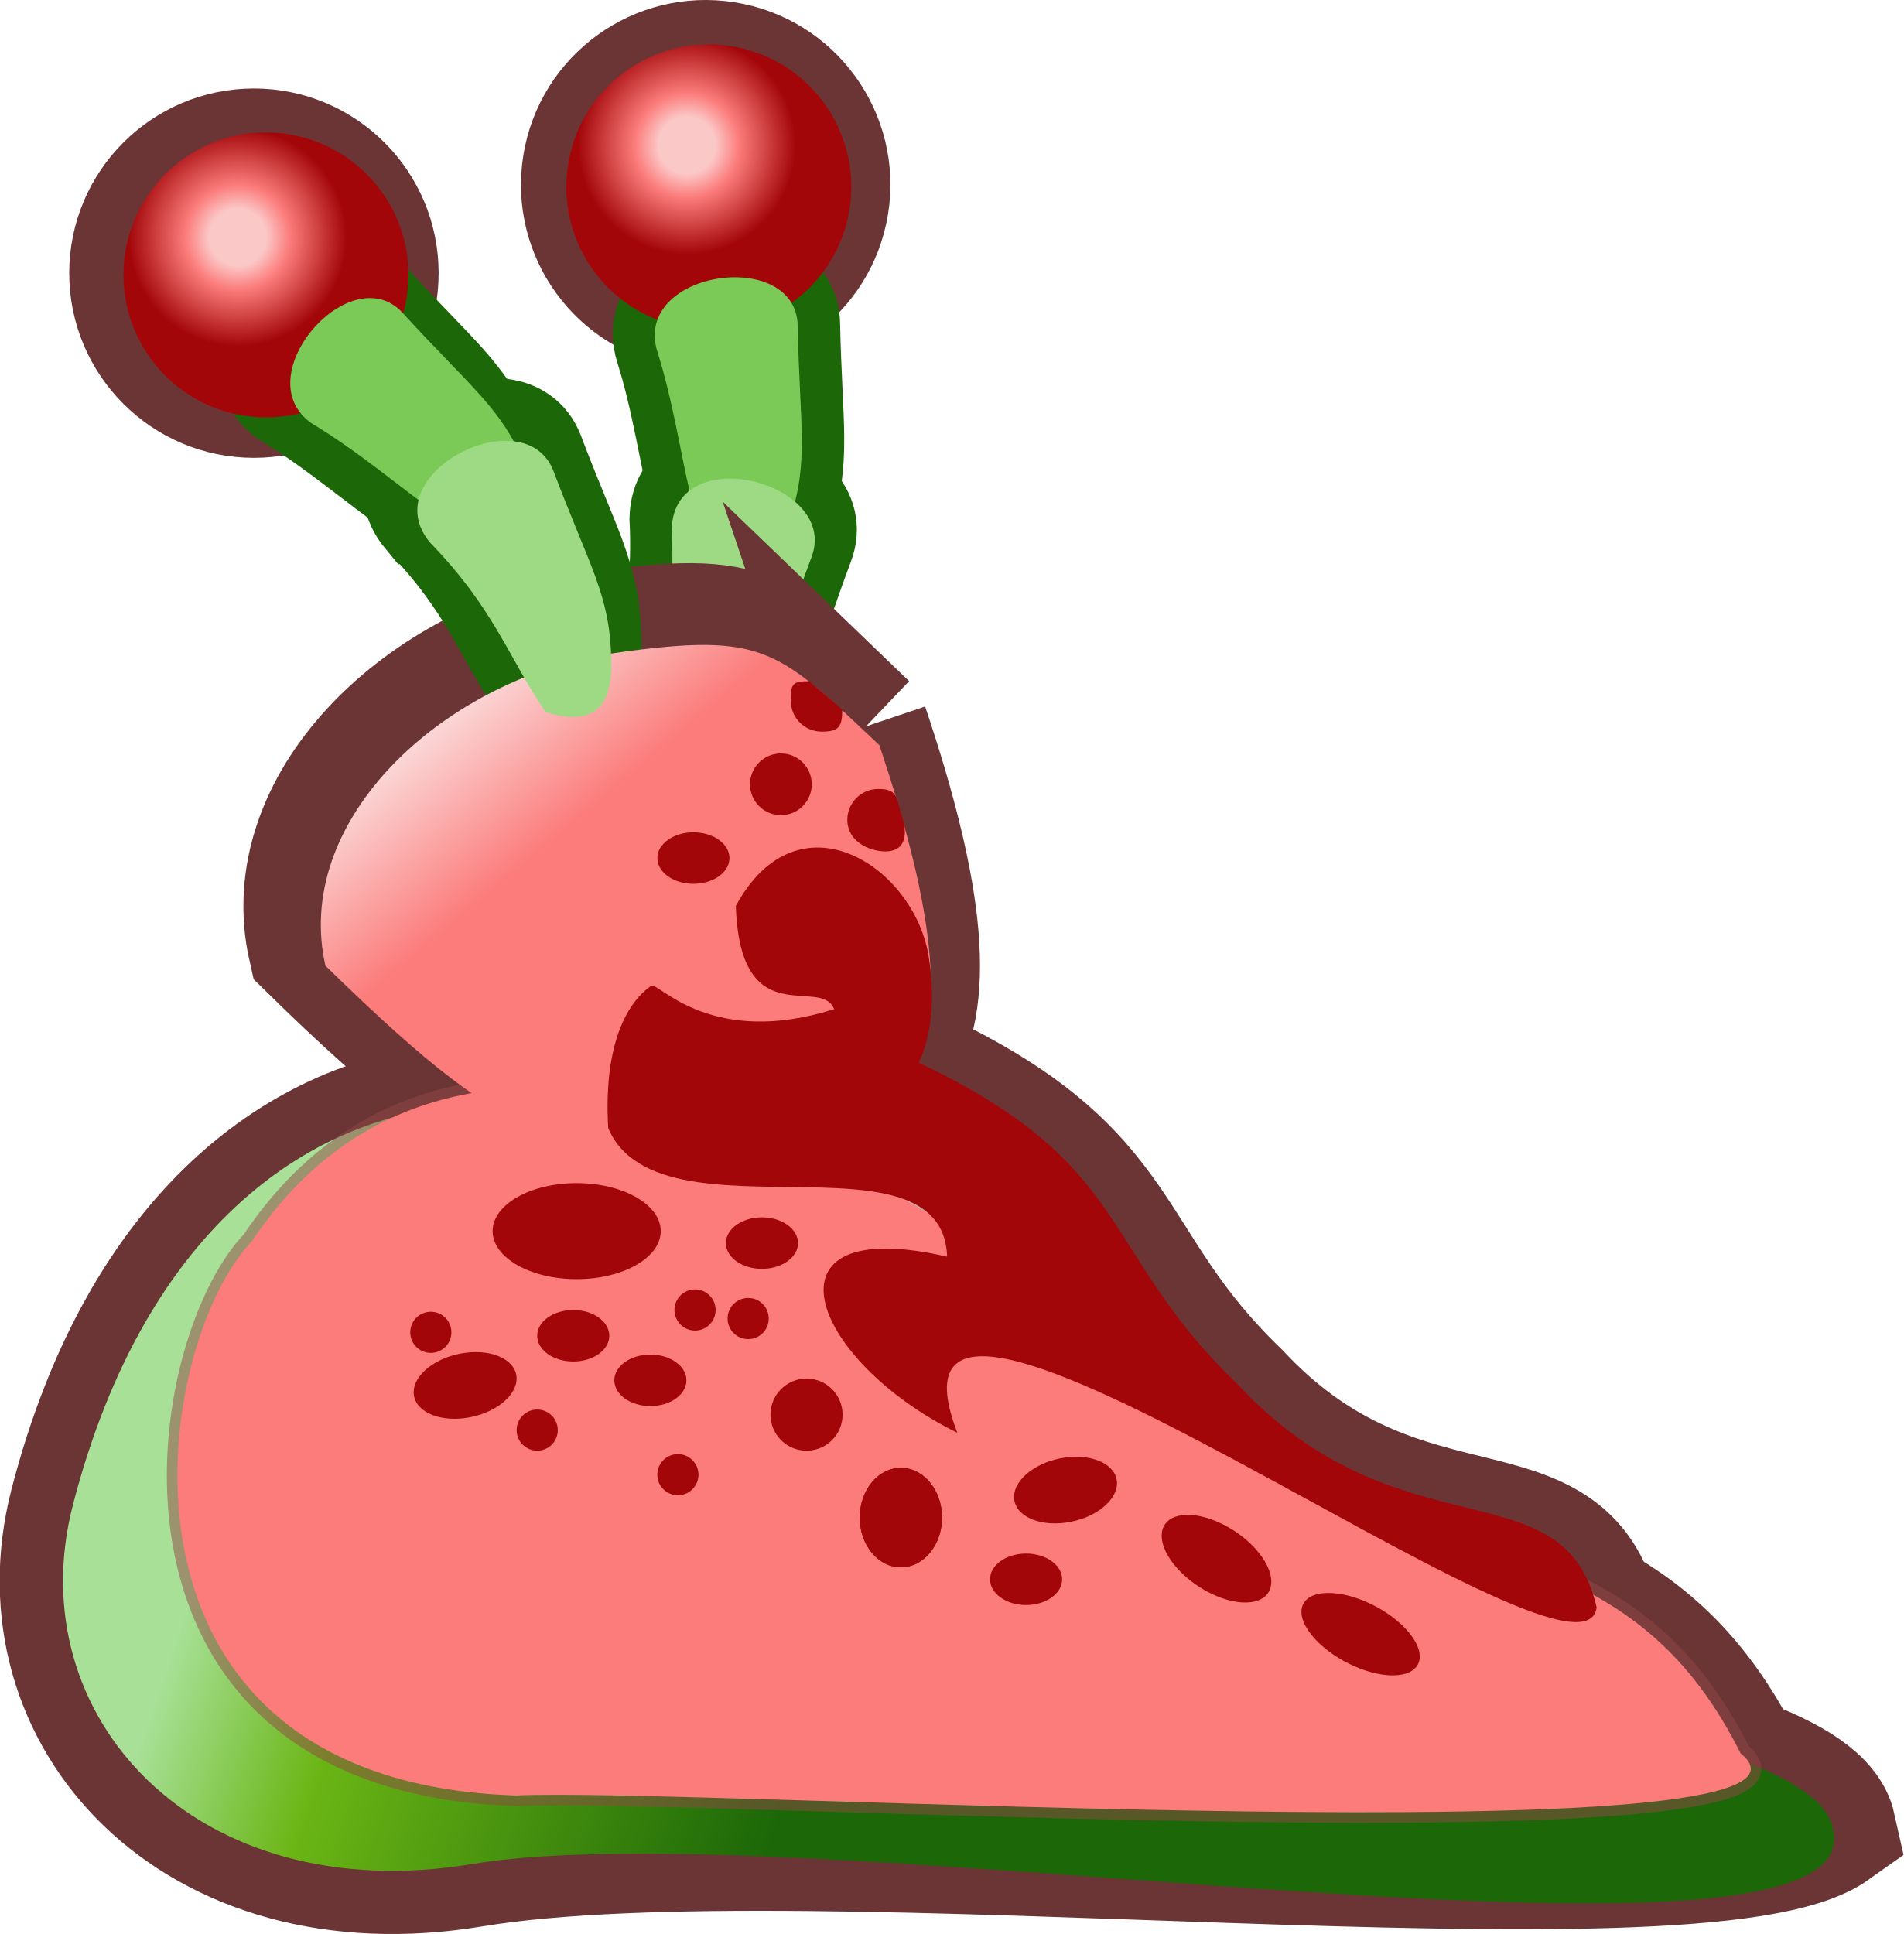
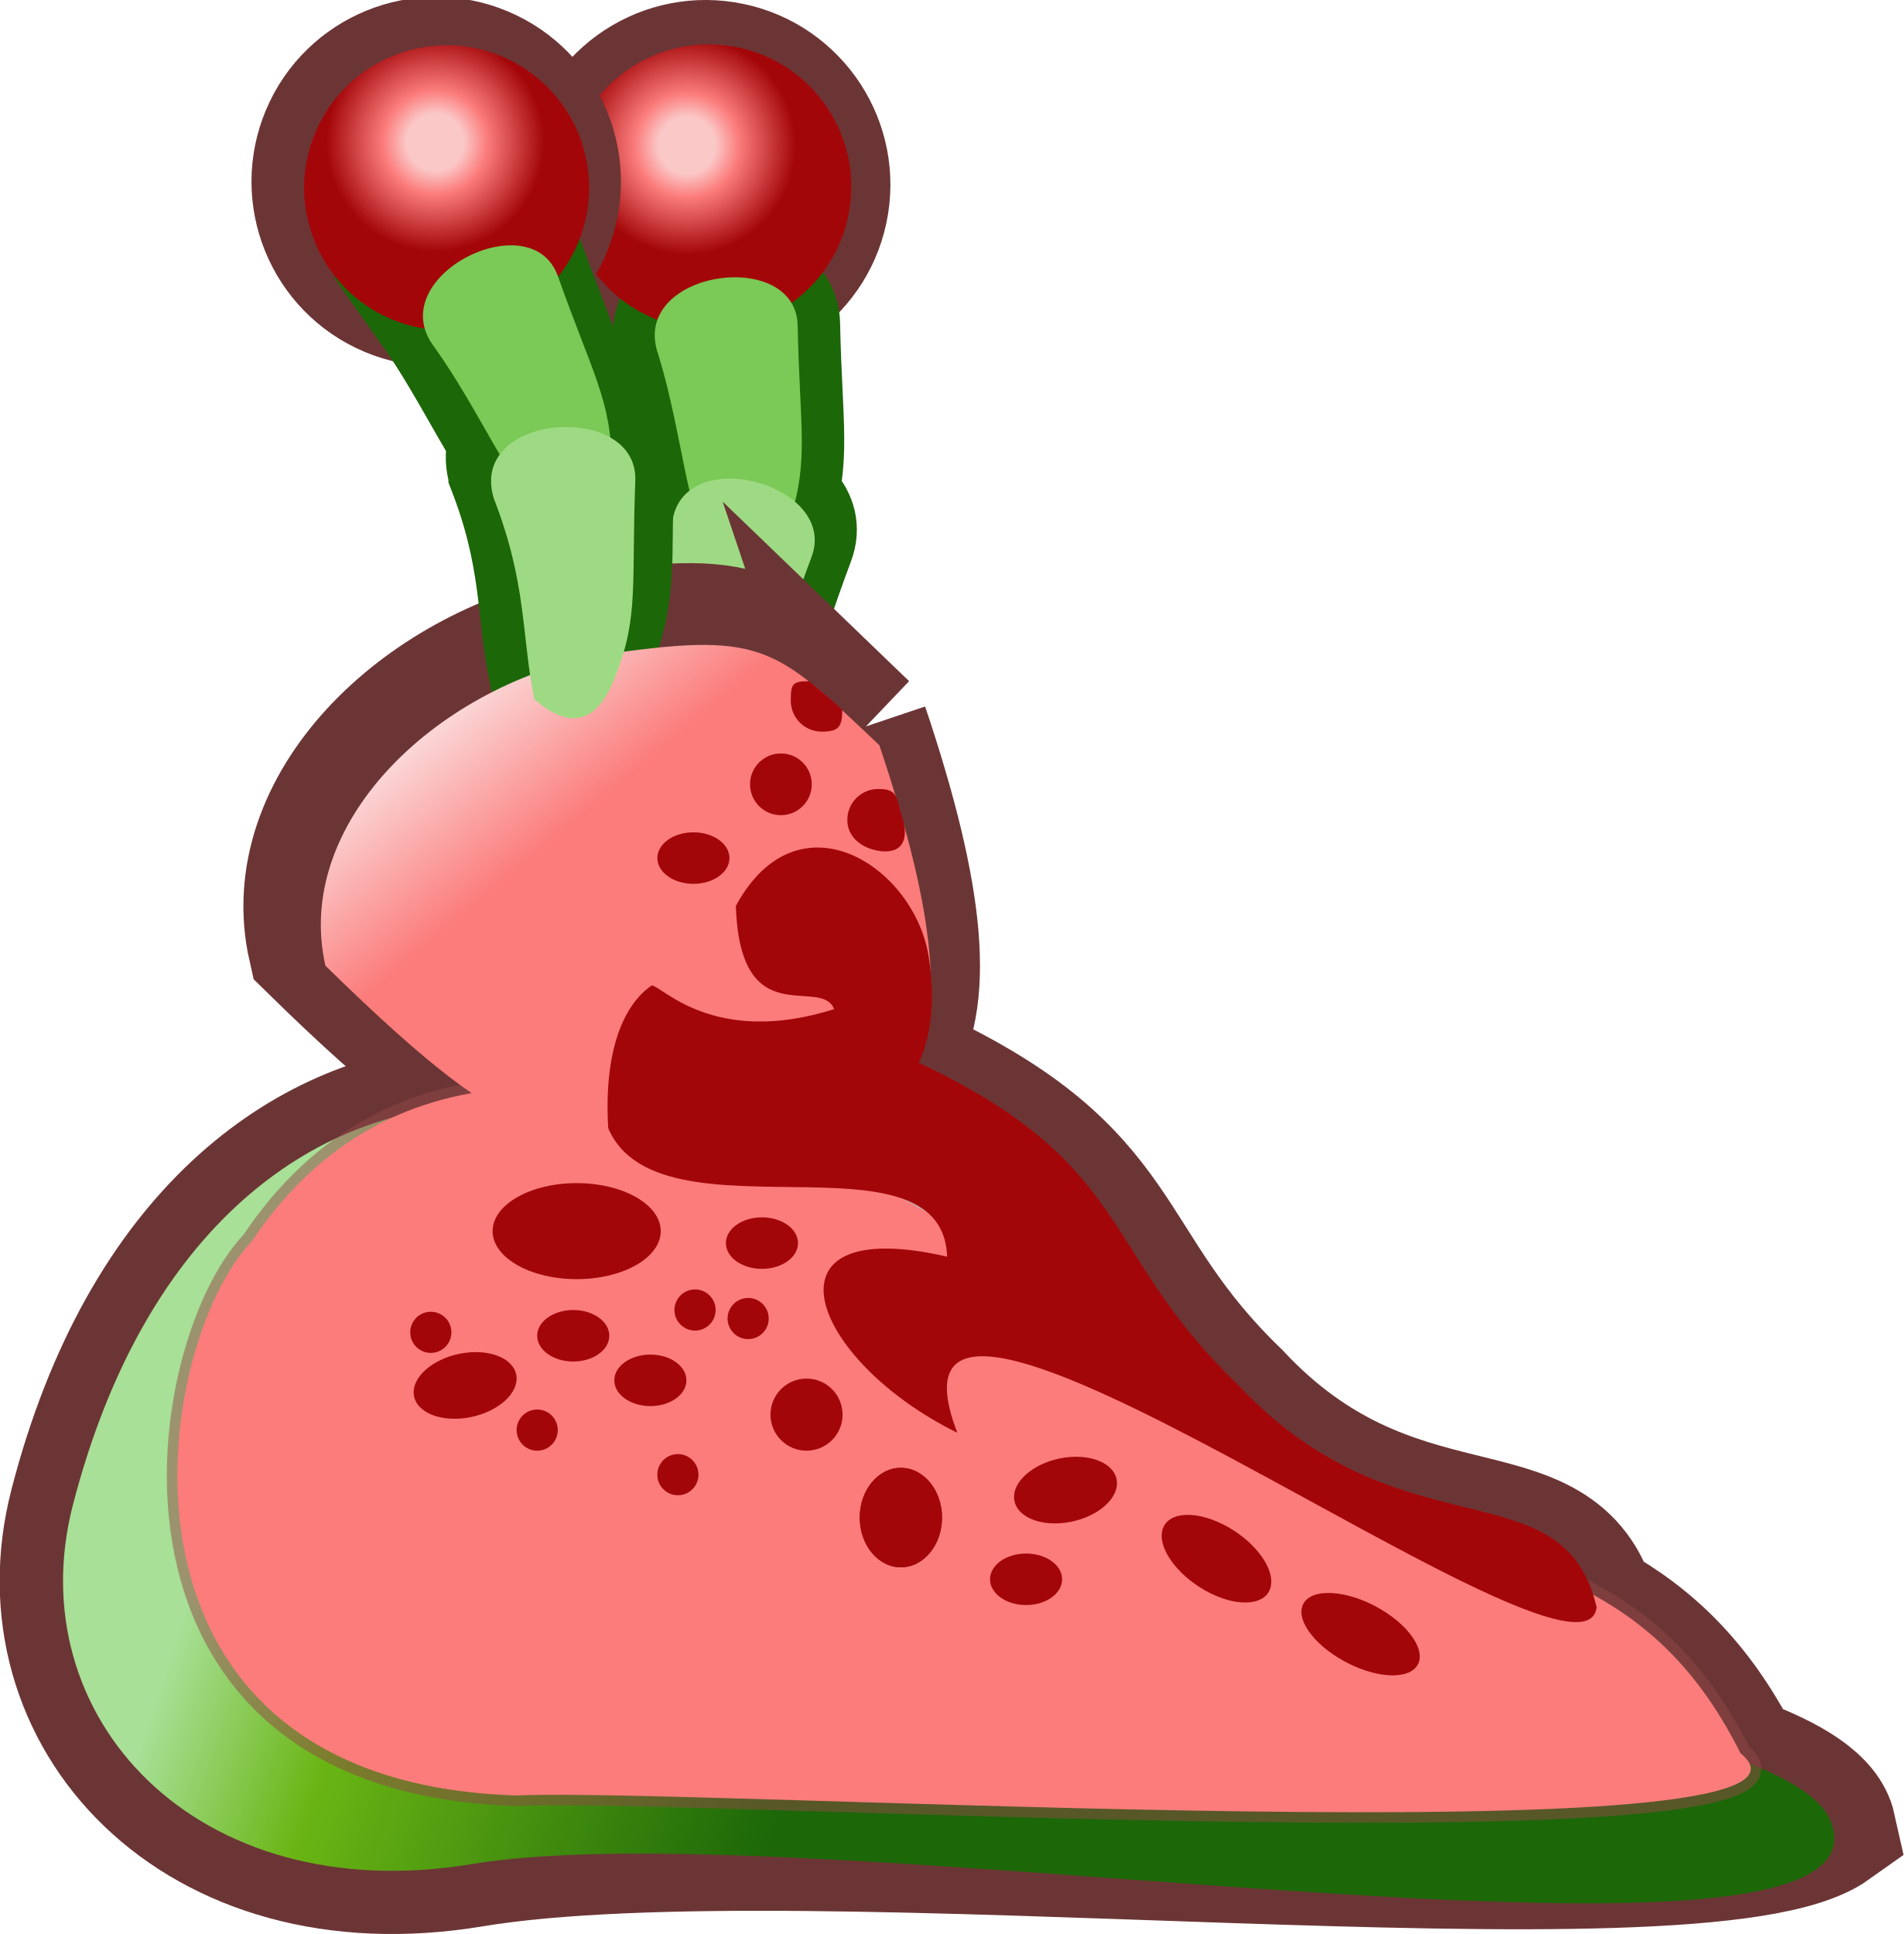
<svg xmlns="http://www.w3.org/2000/svg" xmlns:xlink="http://www.w3.org/1999/xlink" width="90.216" height="91.662" viewBox="0 0 23.87 24.252" version="1.1" id="svg1">
  <defs id="defs1">
    <radialGradient xlink:href="#linearGradient45" id="radialGradient56" gradientUnits="userSpaceOnUse" gradientTransform="matrix(0.9128759,0,0,0.9128759,149.1639,91.15393)" cx="15.981" cy="15.078" fx="15.981" fy="15.078" r="2.222" />
    <linearGradient id="linearGradient45">
      <stop style="stop-color:#fbc8c8;stop-opacity:1;" offset="0.175" id="stop45" />
      <stop style="stop-color:#fb7c7b;stop-opacity:1;" offset="0.323" id="stop47" />
      <stop style="stop-color:#a30609;stop-opacity:1;" offset="0.674" id="stop46" />
    </linearGradient>
    <linearGradient xlink:href="#linearGradient4" id="linearGradient5-3" x1="55.841" y1="34.065" x2="68.639" y2="38.367" gradientUnits="userSpaceOnUse" gradientTransform="translate(83.64018,111.9107)" />
    <linearGradient id="linearGradient4">
      <stop style="stop-color:#a7e096;stop-opacity:1;" offset="0" id="stop4" />
      <stop style="stop-color:#6ab514;stop-opacity:1;" offset="0.166" id="stop5-3" />
      <stop style="stop-color:#1c6708;stop-opacity:1;" offset="0.584" id="stop6-0" />
    </linearGradient>
-     <radialGradient xlink:href="#linearGradient45" id="radialGradient54" gradientUnits="userSpaceOnUse" gradientTransform="matrix(0.9128759,0,0,0.9128759,124.9172,116.8403)" cx="15.981" cy="15.078" fx="15.981" fy="15.078" r="2.222" />
+     <radialGradient xlink:href="#linearGradient45" id="radialGradient54" gradientUnits="userSpaceOnUse" gradientTransform="matrix(0.9128759,0,0,0.9128759,166.535,50.27246)" cx="15.981" cy="15.078" fx="15.981" fy="15.078" r="2.222" />
    <linearGradient xlink:href="#linearGradient53" id="linearGradient54" x1="73.313" y1="15.173" x2="74.413" y2="17.058" gradientUnits="userSpaceOnUse" gradientTransform="translate(-3.363375,0.1472175)" />
    <linearGradient id="linearGradient53">
      <stop style="stop-color:#fbdddd;stop-opacity:1;" offset="0" id="stop53" />
      <stop style="stop-color:#fb7c7b;stop-opacity:1;" offset="1" id="stop54" />
    </linearGradient>
  </defs>
  <g id="layer1" transform="translate(-136.525,-127.6287)">
    <circle style="fill:none;stroke:#6c3535;stroke-width:1.058;stroke-linecap:square;stroke-miterlimit:80;stroke-dasharray:none;stroke-dashoffset:2.1;stroke-opacity:1;paint-order:markers fill stroke" id="circle55" cx="164.063" cy="105.368" r="1.787" transform="rotate(9.082225)" />
    <path id="path54" style="fill:none;fill-opacity:1;stroke:#1c6708;stroke-width:1.058;stroke-linecap:square;stroke-miterlimit:80;stroke-dasharray:none;stroke-dashoffset:2.1;stroke-opacity:1;paint-order:markers fill stroke" d="m 144.785,132.061 c -0.386,-1.054 1.722,-1.369 1.745,-0.372 0.026,1.286 0.145,1.696 -0.1,2.442 -0.204,0.667 -0.558,0.709 -1.004,0.37 -0.284,-0.483 -0.357,-1.515 -0.641,-2.439 z" />
    <path id="path53" style="fill:none;fill-opacity:1;stroke:#1c6708;stroke-width:1.058;stroke-linecap:square;stroke-miterlimit:80;stroke-dasharray:none;stroke-dashoffset:2.1;stroke-opacity:1;paint-order:markers fill stroke" d="m 144.947,134.132 c 0.031,-1.122 2.101,-0.587 1.754,0.348 -0.451,1.205 -0.491,1.63 -0.995,2.232 -0.436,0.545 -0.78,0.453 -1.069,-0.027 0.1,-0.825 0.369,-1.397 0.31,-2.553 z" />
    <circle style="fill:url(#radialGradient56);stroke:none;stroke-width:0.265;stroke-linecap:square;stroke-miterlimit:80;stroke-dasharray:none;stroke-dashoffset:2.1;stroke-opacity:1;paint-order:markers fill stroke" id="circle56" cx="164.106" cy="105.389" r="1.787" transform="rotate(9.082225)" />
    <path id="path42" style="fill:#7bc956;fill-opacity:1;stroke:none;stroke-width:0.529;stroke-linecap:square;stroke-miterlimit:80;stroke-dasharray:none;stroke-dashoffset:2.1;stroke-opacity:1;paint-order:markers fill stroke" d="m 144.782,132.082 c -0.386,-1.054 1.722,-1.369 1.745,-0.372 0.026,1.286 0.145,1.696 -0.1,2.442 -0.204,0.667 -0.558,0.709 -1.004,0.37 -0.284,-0.483 -0.357,-1.515 -0.641,-2.439 z" />
    <path id="path43" style="fill:#9eda83;fill-opacity:1;stroke:none;stroke-width:0.529;stroke-linecap:square;stroke-miterlimit:80;stroke-dasharray:none;stroke-dashoffset:2.1;stroke-opacity:1;paint-order:markers fill stroke" d="m 144.948,134.262 c 0.031,-1.122 2.101,-0.587 1.754,0.348 -0.451,1.205 -0.491,1.63 -0.995,2.232 -0.436,0.545 -0.78,0.453 -1.069,-0.027 0.1,-0.825 0.369,-1.397 0.31,-2.553 z" />
    <path id="path22" style="fill:none;stroke:#6c3535;stroke-width:1.587;stroke-linecap:square;stroke-miterlimit:80;stroke-dasharray:none;stroke-dashoffset:2.1;stroke-opacity:1;paint-order:markers fill stroke" d="m 147.373,136.741 c 1.46,4.34 0.413,5.149 -2.793,4.796 -1.398,-0.054 -1.492,0.578 -4.152,-2.031 -0.4,-1.764 1.343,-3.47 3.391,-3.887 2.104,-0.314 2.222,-0.137 3.555,1.123 z" />
    <path id="path14" style="fill:none;fill-opacity:1;stroke:#6c3535;stroke-width:1.587;stroke-linecap:square;stroke-miterlimit:80;stroke-dasharray:none;stroke-dashoffset:2.1;stroke-opacity:1" d="m 147.997,141.062 c -1.361,0.021 -2.282,0.044 -3.94,0.377 l -1.823,0.068 c -1.862,0.15 -3.907,1.551 -4.797,4.998 -0.68,2.635 1.531,5.075 5.012,4.497 4.215,-0.7 15.423,0.71 17.056,-0.454 -0.074,-0.333 -0.513,-0.608 -1.183,-0.855 -0.499,-0.973 -1.1,-1.536 -1.821,-1.934 -0.499,-1.571 -2.487,-0.528 -4.46,-2.643 -1.748,-1.682 -1.279,-2.762 -4.045,-4.055 z" />
    <path id="path2-4" style="fill:url(#linearGradient5-3);fill-opacity:1;stroke:none;stroke-width:1.058;stroke-linecap:square;stroke-miterlimit:80;stroke-dasharray:none;stroke-dashoffset:2.1;stroke-opacity:1" d="m 159.506,150.549 c 0.585,2.217 -12.842,-0.246 -17.057,0.454 -3.48,0.578 -5.691,-1.862 -5.011,-4.498 1.835,-7.112 8.595,-5.528 8.496,-2.175 -0.127,4.305 13.132,4.231 13.572,6.218 z" />
    <path id="path9-8" style="fill:#fb7c7b;fill-opacity:1;stroke:#904747;stroke-width:0.265;stroke-linecap:square;stroke-miterlimit:80;stroke-dasharray:none;stroke-dashoffset:2.1;stroke-opacity:0.507;paint-order:stroke markers fill" d="m 158.35,149.615 c 1.649,1.345 -13.102,0.422 -15.353,0.529 -5.387,-0.172 -4.584,-5.622 -3.313,-6.951 3.481,-5.211 11.753,1.653 12.627,2.909 2.87,1.165 4.781,1.004 6.039,3.513 z" />
    <path id="path10-8" style="fill:#a30609;fill-opacity:1;stroke:none;stroke-width:1.058;stroke-linecap:square;stroke-miterlimit:80;stroke-dasharray:none;stroke-dashoffset:2.1;stroke-opacity:1" d="m 156.545,147.785 c -0.167,1.389 -9.342,-5.629 -8.016,-2.189 -1.854,-0.916 -2.537,-2.762 -0.128,-2.209 -0.065,-1.797 -4.279,0.154 -4.343,-2.077 1.658,-0.333 2.578,-0.357 3.939,-0.378 2.766,1.292 2.296,2.373 4.045,4.055 2.034,2.181 4.086,1.004 4.503,2.797 z" />
    <ellipse style="fill:#a30609;fill-opacity:1;stroke:none;stroke-width:1.058;stroke-linecap:square;stroke-miterlimit:80;stroke-dasharray:none;stroke-dashoffset:2.1;stroke-opacity:1" id="path11" cx="143.756" cy="143.067" rx="1.054" ry="0.602" />
    <ellipse style="fill:#a30609;fill-opacity:1;stroke:none;stroke-width:1.063;stroke-linecap:square;stroke-miterlimit:80;stroke-dasharray:none;stroke-dashoffset:2.1;stroke-opacity:1" id="path12-1" cx="151.212" cy="166.299" rx="0.651" ry="0.409" transform="matrix(0.9912279,-0.1321637,0,1,0,0)" />
    <circle style="fill:#a30609;fill-opacity:1;stroke:none;stroke-width:1.058;stroke-linecap:square;stroke-miterlimit:80;stroke-dasharray:none;stroke-dashoffset:2.1;stroke-opacity:1" id="path13-2" cx="146.638" cy="145.368" r="0.452" />
    <ellipse style="fill:#a30609;fill-opacity:1;stroke:none;stroke-width:0.754;stroke-linecap:square;stroke-miterlimit:80;stroke-dasharray:none;stroke-dashoffset:2.1;stroke-opacity:1" id="ellipse13" cx="147.821" cy="146.659" rx="0.516" ry="0.624" />
    <ellipse style="fill:#a30609;fill-opacity:1;stroke:none;stroke-width:0.894;stroke-linecap:square;stroke-miterlimit:80;stroke-dasharray:none;stroke-dashoffset:2.1;stroke-opacity:1" id="circle13" cx="146.079" cy="143.217" rx="0.452" ry="0.323" />
    <ellipse style="fill:#a30609;fill-opacity:1;stroke:none;stroke-width:0.754;stroke-linecap:square;stroke-miterlimit:80;stroke-dasharray:none;stroke-dashoffset:2.1;stroke-opacity:1" id="ellipse14" cx="147.821" cy="146.659" rx="0.516" ry="0.624" />
    <ellipse style="fill:#a30609;fill-opacity:1;stroke:none;stroke-width:0.77;stroke-linecap:square;stroke-miterlimit:80;stroke-dasharray:none;stroke-dashoffset:2.1;stroke-opacity:1" id="ellipse15" cx="-67.276" cy="182.355" rx="0.44" ry="0.762" transform="matrix(0.1730525,-0.9849126,0.8961681,0.4437147,0,0)" />
    <ellipse style="fill:#a30609;fill-opacity:1;stroke:none;stroke-width:0.849;stroke-linecap:square;stroke-miterlimit:80;stroke-dasharray:none;stroke-dashoffset:2.1;stroke-opacity:1" id="ellipse16" cx="-175.314" cy="54.732" rx="0.624" ry="0.654" transform="matrix(-0.5644702,-0.8254534,0.9980602,0.06225581,0,0)" />
    <ellipse style="fill:#a30609;fill-opacity:1;stroke:none;stroke-width:0.894;stroke-linecap:square;stroke-miterlimit:80;stroke-dasharray:none;stroke-dashoffset:2.1;stroke-opacity:1" id="ellipse17" cx="149.391" cy="147.433" rx="0.452" ry="0.323" />
    <ellipse style="fill:#a30609;fill-opacity:1;stroke:none;stroke-width:0.894;stroke-linecap:square;stroke-miterlimit:80;stroke-dasharray:none;stroke-dashoffset:2.1;stroke-opacity:1" id="ellipse18" cx="143.713" cy="144.379" rx="0.452" ry="0.323" />
    <ellipse style="fill:#a30609;fill-opacity:1;stroke:none;stroke-width:0.894;stroke-linecap:square;stroke-miterlimit:80;stroke-dasharray:none;stroke-dashoffset:2.1;stroke-opacity:1" id="ellipse19" cx="144.68" cy="144.938" rx="0.452" ry="0.323" />
    <circle style="fill:#a30609;fill-opacity:1;stroke:none;stroke-width:0.605;stroke-linecap:square;stroke-miterlimit:80;stroke-dasharray:none;stroke-dashoffset:2.1;stroke-opacity:1" id="ellipse20" cx="145.24" cy="144.056" r="0.258" />
    <circle style="fill:#a30609;fill-opacity:1;stroke:none;stroke-width:0.605;stroke-linecap:square;stroke-miterlimit:80;stroke-dasharray:none;stroke-dashoffset:2.1;stroke-opacity:1" id="circle20" cx="145.906" cy="144.163" r="0.258" />
    <circle style="fill:#a30609;fill-opacity:1;stroke:none;stroke-width:0.605;stroke-linecap:square;stroke-miterlimit:80;stroke-dasharray:none;stroke-dashoffset:2.1;stroke-opacity:1" id="circle21" cx="145.025" cy="146.121" r="0.258" />
    <circle style="fill:#a30609;fill-opacity:1;stroke:none;stroke-width:0.605;stroke-linecap:square;stroke-miterlimit:80;stroke-dasharray:none;stroke-dashoffset:2.1;stroke-opacity:1" id="circle22" cx="143.261" cy="145.562" r="0.258" />
    <circle style="fill:#a30609;fill-opacity:1;stroke:none;stroke-width:0.605;stroke-linecap:square;stroke-miterlimit:80;stroke-dasharray:none;stroke-dashoffset:2.1;stroke-opacity:1" id="circle23" cx="141.927" cy="144.336" r="0.258" />
    <ellipse style="fill:#a30609;fill-opacity:1;stroke:none;stroke-width:1.063;stroke-linecap:square;stroke-miterlimit:80;stroke-dasharray:none;stroke-dashoffset:2.1;stroke-opacity:1" id="ellipse23" cx="143.617" cy="163.983" rx="0.651" ry="0.409" transform="matrix(0.9912279,-0.1321637,0,1,0,0)" />
-     <circle style="fill:none;stroke:#6c3535;stroke-width:1.058;stroke-linecap:square;stroke-miterlimit:80;stroke-dasharray:none;stroke-dashoffset:2.1;stroke-opacity:1;paint-order:markers fill stroke" id="path45" cx="139.709" cy="131.054" r="1.787" />
-     <path id="path51" style="fill:none;fill-opacity:1;stroke:#1c6708;stroke-width:1.058;stroke-linecap:square;stroke-miterlimit:80;stroke-dasharray:none;stroke-dashoffset:2.1;stroke-opacity:1;paint-order:markers fill stroke" d="m 140.142,132.747 c -0.984,-0.538 0.393,-2.165 1.068,-1.429 0.867,0.95 1.227,1.18 1.533,1.903 0.287,0.636 0.048,0.901 -0.512,0.939 -0.532,-0.176 -1.267,-0.905 -2.089,-1.413 z" />
-     <circle style="fill:url(#radialGradient54);stroke:none;stroke-width:0.265;stroke-linecap:square;stroke-miterlimit:80;stroke-dasharray:none;stroke-dashoffset:2.1;stroke-opacity:1;paint-order:markers fill stroke" id="circle54" cx="139.86" cy="131.076" r="1.787" />
-     <path id="path52" style="fill:none;fill-opacity:1;stroke:#1c6708;stroke-width:1.058;stroke-linecap:square;stroke-miterlimit:80;stroke-dasharray:none;stroke-dashoffset:2.1;stroke-opacity:1;paint-order:markers fill stroke" d="m 141.766,134.174 c -0.716,-0.864 1.194,-1.826 1.549,-0.894 0.455,1.203 0.704,1.55 0.723,2.335 0.031,0.697 -0.288,0.855 -0.822,0.684 -0.468,-0.686 -0.642,-1.294 -1.449,-2.125 z" />
-     <path id="path39" style="fill:#7bc956;fill-opacity:1;stroke:none;stroke-width:0.529;stroke-linecap:square;stroke-miterlimit:80;stroke-dasharray:none;stroke-dashoffset:2.1;stroke-opacity:1;paint-order:markers fill stroke" d="m 140.508,132.983 c -0.984,-0.538 0.393,-2.165 1.068,-1.429 0.867,0.95 1.227,1.18 1.533,1.903 0.287,0.636 0.048,0.901 -0.512,0.939 -0.532,-0.176 -1.267,-0.905 -2.089,-1.413 z" />
+     <circle style="fill:none;stroke:#6c3535;stroke-width:1.058;stroke-linecap:square;stroke-miterlimit:80;stroke-dasharray:none;stroke-dashoffset:2.1;stroke-opacity:1;paint-order:markers fill stroke" id="path45" cx="181.327" cy="64.487" r="1.787" transform="rotate(22.87691)" />
+     <path id="path51" style="fill:none;fill-opacity:1;stroke:#1c6708;stroke-width:1.058;stroke-linecap:square;stroke-miterlimit:80;stroke-dasharray:none;stroke-dashoffset:2.1;stroke-opacity:1;paint-order:markers fill stroke" d="m 141.736,131.633 c -0.698,-0.879 1.204,-1.842 1.539,-0.902 0.43,1.213 0.672,1.564 0.673,2.349 0.017,0.698 -0.306,0.849 -0.837,0.667 -0.422,-0.369 -0.815,-1.326 -1.376,-2.114 z" />
+     <circle style="fill:url(#radialGradient54);stroke:none;stroke-width:0.265;stroke-linecap:square;stroke-miterlimit:80;stroke-dasharray:none;stroke-dashoffset:2.1;stroke-opacity:1;paint-order:markers fill stroke" id="circle54" cx="181.478" cy="64.508" r="1.787" transform="rotate(22.87691)" />
+     <path id="path52" style="fill:none;fill-opacity:1;stroke:#1c6708;stroke-width:1.058;stroke-linecap:square;stroke-miterlimit:80;stroke-dasharray:none;stroke-dashoffset:2.1;stroke-opacity:1;paint-order:markers fill stroke" d="m 142.677,133.579 c -0.324,-1.074 1.81,-1.219 1.775,-0.221 -0.049,1.286 0.046,1.702 -0.242,2.432 -0.242,0.654 -0.598,0.676 -1.024,0.311 -0.165,-0.814 -0.089,-1.442 -0.509,-2.521 z" />
+     <path id="path39" style="fill:#7bc956;fill-opacity:1;stroke:none;stroke-width:0.529;stroke-linecap:square;stroke-miterlimit:80;stroke-dasharray:none;stroke-dashoffset:2.1;stroke-opacity:1;paint-order:markers fill stroke" d="m 141.981,131.993 c -0.698,-0.879 1.204,-1.842 1.539,-0.902 0.43,1.213 0.672,1.564 0.673,2.349 0.017,0.698 -0.306,0.849 -0.837,0.667 -0.422,-0.369 -0.815,-1.326 -1.376,-2.114 z" />
    <g id="g24" transform="rotate(-9.665178,824.8214,-347.375)">
      <path id="path23" style="opacity:1;fill:url(#linearGradient54);stroke-width:1.058;stroke-linecap:square;stroke-miterlimit:80;stroke-dashoffset:2.1" d="m 75.847,16.391 c 0.71,4.524 -0.458,5.146 -3.559,4.259 -1.369,-0.288 -1.568,0.32 -3.752,-2.699 -0.099,-1.806 1.906,-3.195 3.995,-3.263 2.127,0.044 2.213,0.238 3.316,1.703 z" />
      <path id="ellipse24" style="opacity:1;fill:#a30609;stroke-width:1.058;stroke-linecap:square;stroke-miterlimit:80;stroke-dashoffset:2.1" d="m 76.012,19.092 c 0,0.53 -0.141,1.404 -0.831,1.723 -0.585,0.323 -1.956,0.264 -3.492,-0.257 0.106,-0.967 0.448,-1.494 0.836,-1.675 0.115,0.004 0.626,0.895 2.208,0.676 -0.096,-0.447 -1.218,0.125 -0.998,-1.483 1.009,-1.285 2.277,-0.125 2.277,1.015 z" />
      <ellipse style="opacity:1;fill:#a30609;fill-opacity:1;stroke:none;stroke-width:0.894;stroke-linecap:square;stroke-miterlimit:80;stroke-dasharray:none;stroke-dashoffset:2.1;stroke-opacity:1" id="ellipse25" cx="75.191" cy="4.84" rx="0.452" ry="0.323" transform="rotate(9.665178)" />
      <ellipse style="opacity:1;fill:#a30609;fill-opacity:1;stroke:none;stroke-width:0.514;stroke-linecap:square;stroke-miterlimit:80;stroke-dasharray:none;stroke-dashoffset:2.1;stroke-opacity:1" id="ellipse26" cx="76.288" cy="3.915" rx="0.387" ry="0.387" transform="rotate(9.665178)" />
      <path id="ellipse27" style="opacity:1;fill:#a30609;stroke-width:0.514;stroke-linecap:square;stroke-miterlimit:80;stroke-dashoffset:2.1" d="m 75.969,17.259 c 0.078,0.433 -0.123,0.518 -0.358,0.435 -0.202,-0.071 -0.353,-0.236 -0.317,-0.447 0.036,-0.211 0.236,-0.353 0.447,-0.317 0.209,0.036 0.213,0.108 0.228,0.328 z" />
      <path id="ellipse28" style="opacity:1;fill:#a30609;stroke-width:0.514;stroke-linecap:square;stroke-miterlimit:80;stroke-dashoffset:2.1" d="m 75.463,15.876 c -0.036,0.211 -0.089,0.262 -0.3,0.226 -0.211,-0.036 -0.353,-0.236 -0.317,-0.447 0.036,-0.211 0.06,-0.238 0.271,-0.202 0.109,0.138 0.264,0.307 0.346,0.423 z" />
    </g>
-     <path id="path38" style="fill:#9eda83;fill-opacity:1;stroke:none;stroke-width:0.529;stroke-linecap:square;stroke-miterlimit:80;stroke-dasharray:none;stroke-dashoffset:2.1;stroke-opacity:1;paint-order:markers fill stroke" d="m 141.917,134.432 c -0.716,-0.864 1.194,-1.826 1.549,-0.894 0.455,1.203 0.704,1.55 0.722,2.335 0.031,0.697 -0.288,0.855 -0.822,0.684 -0.468,-0.686 -0.642,-1.294 -1.449,-2.125 z" />
+     <path id="path38" style="fill:#9eda83;fill-opacity:1;stroke:none;stroke-width:0.529;stroke-linecap:square;stroke-miterlimit:80;stroke-dasharray:none;stroke-dashoffset:2.1;stroke-opacity:1;paint-order:markers fill stroke" d="m 142.716,133.876 c -0.324,-1.074 1.81,-1.219 1.775,-0.221 -0.049,1.286 0.046,1.702 -0.242,2.432 -0.242,0.654 -0.598,0.676 -1.024,0.311 -0.165,-0.814 -0.089,-1.442 -0.509,-2.521 z" />
  </g>
</svg>
